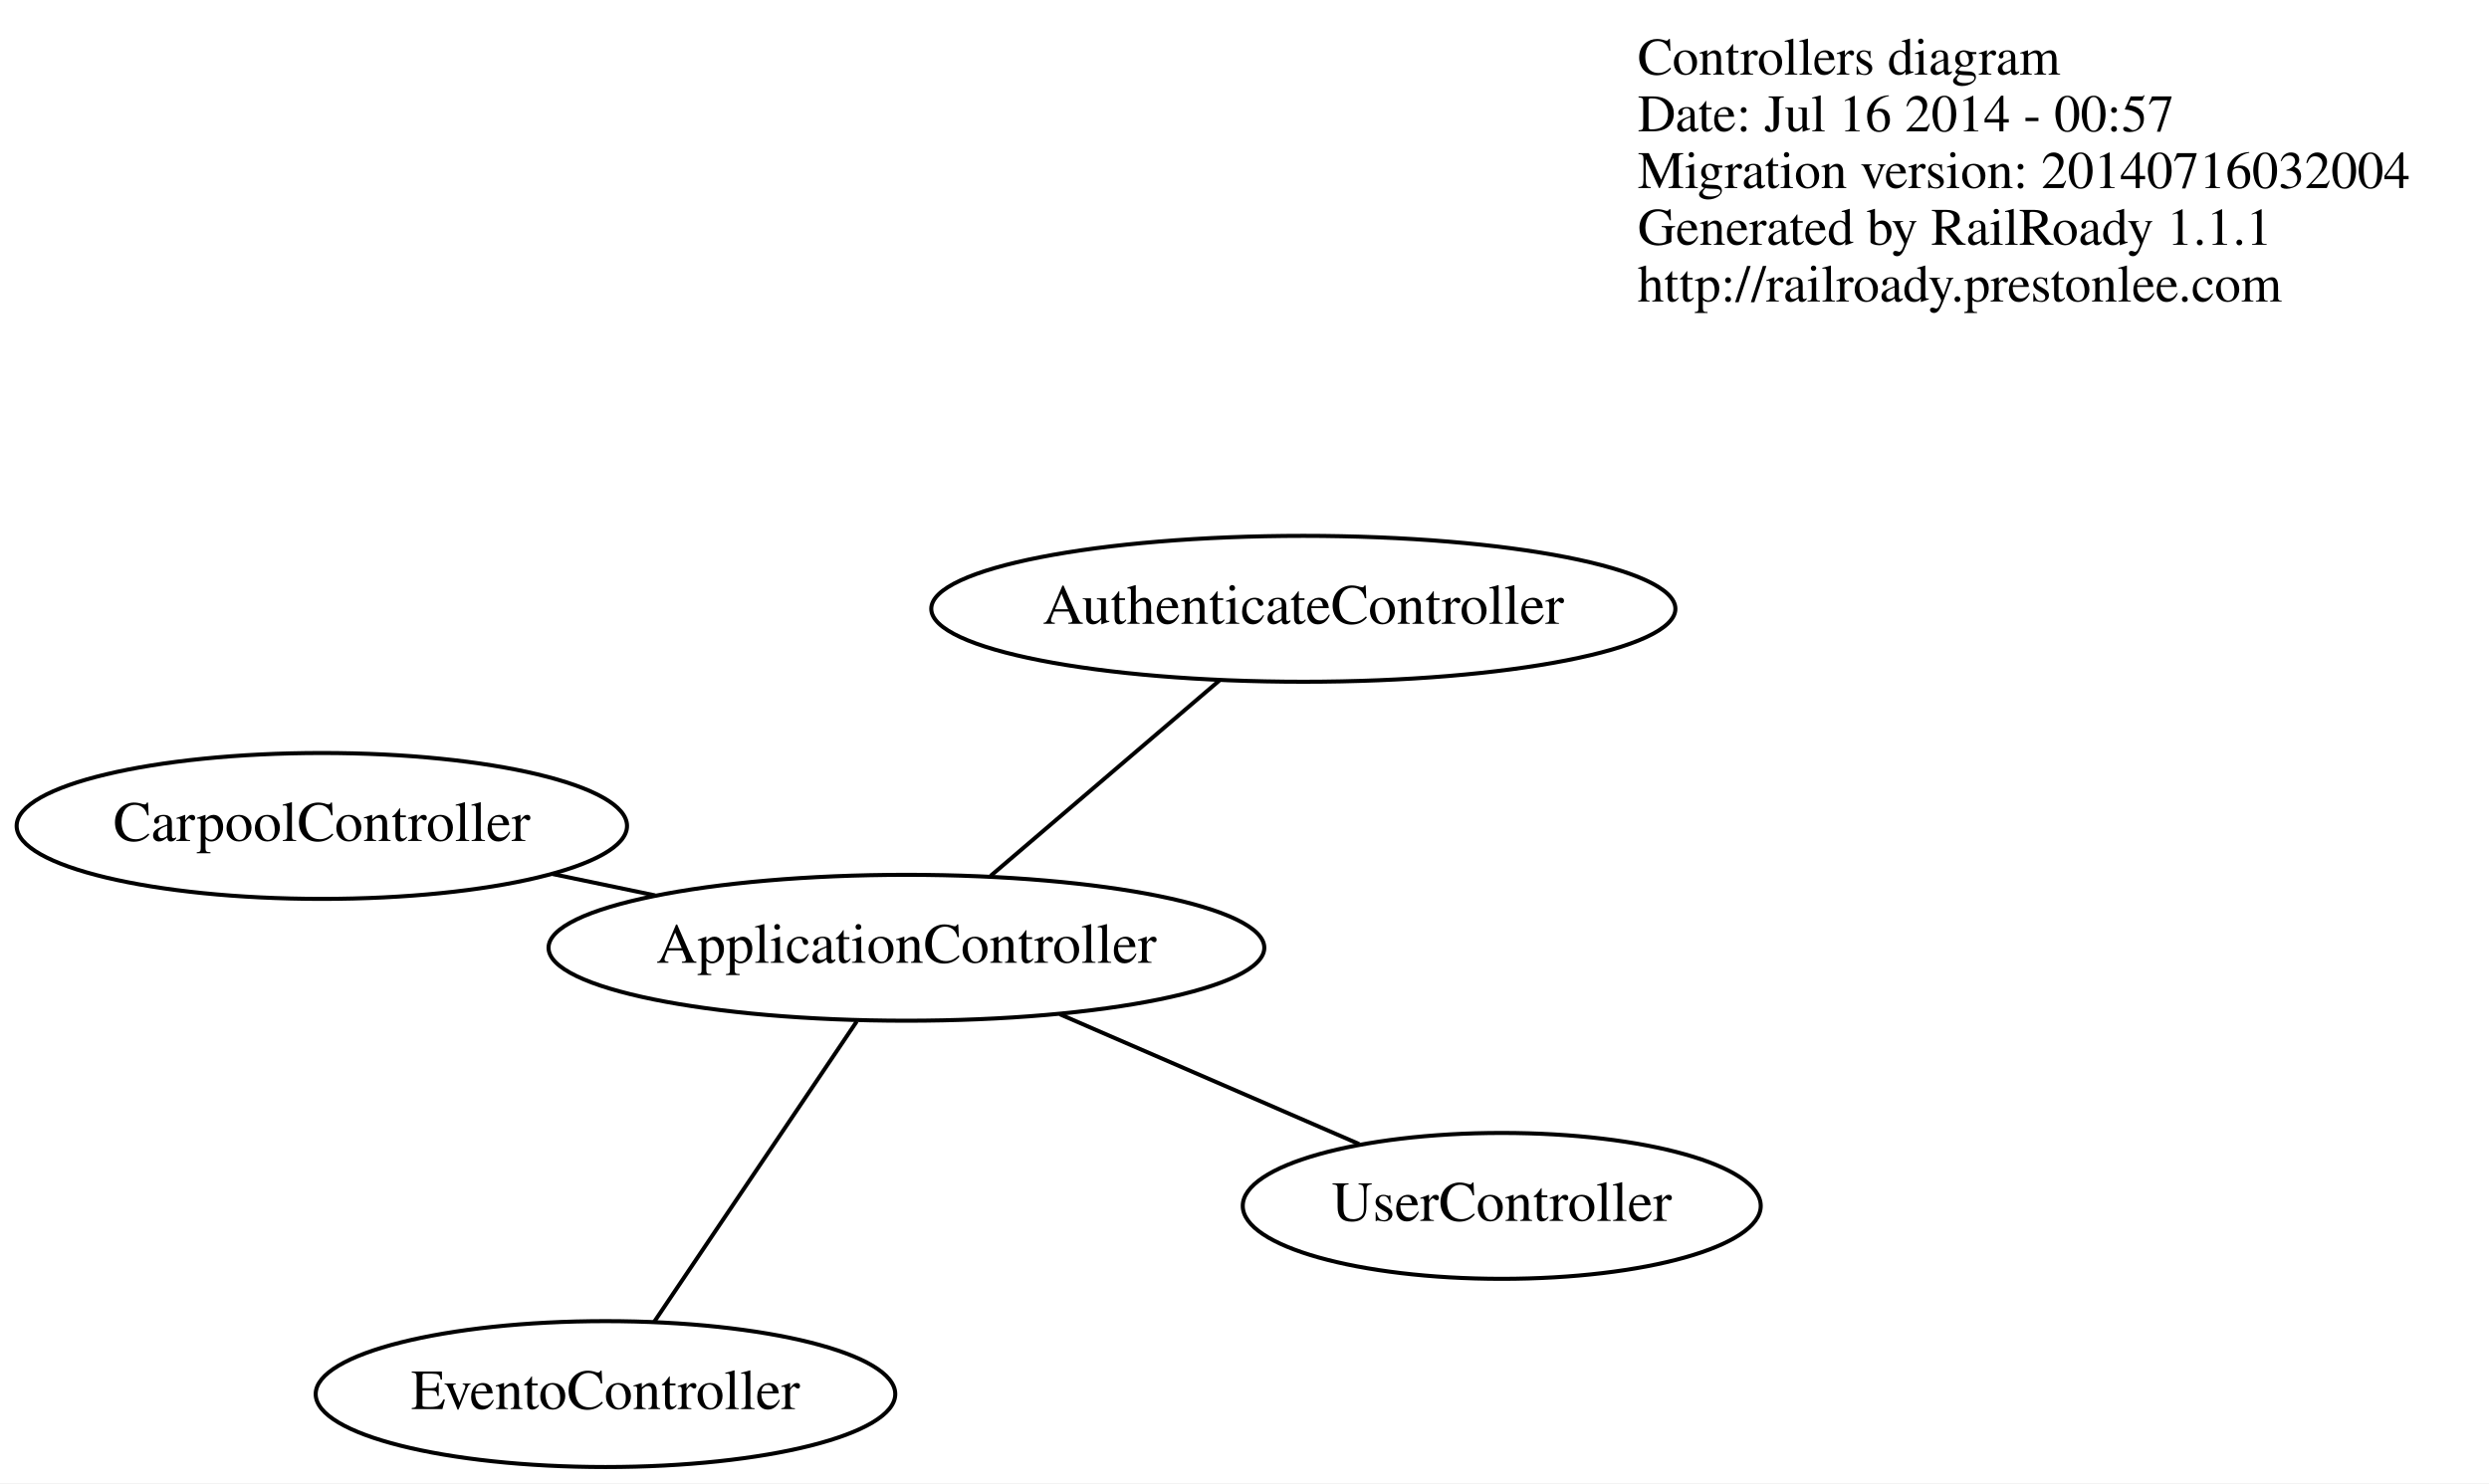
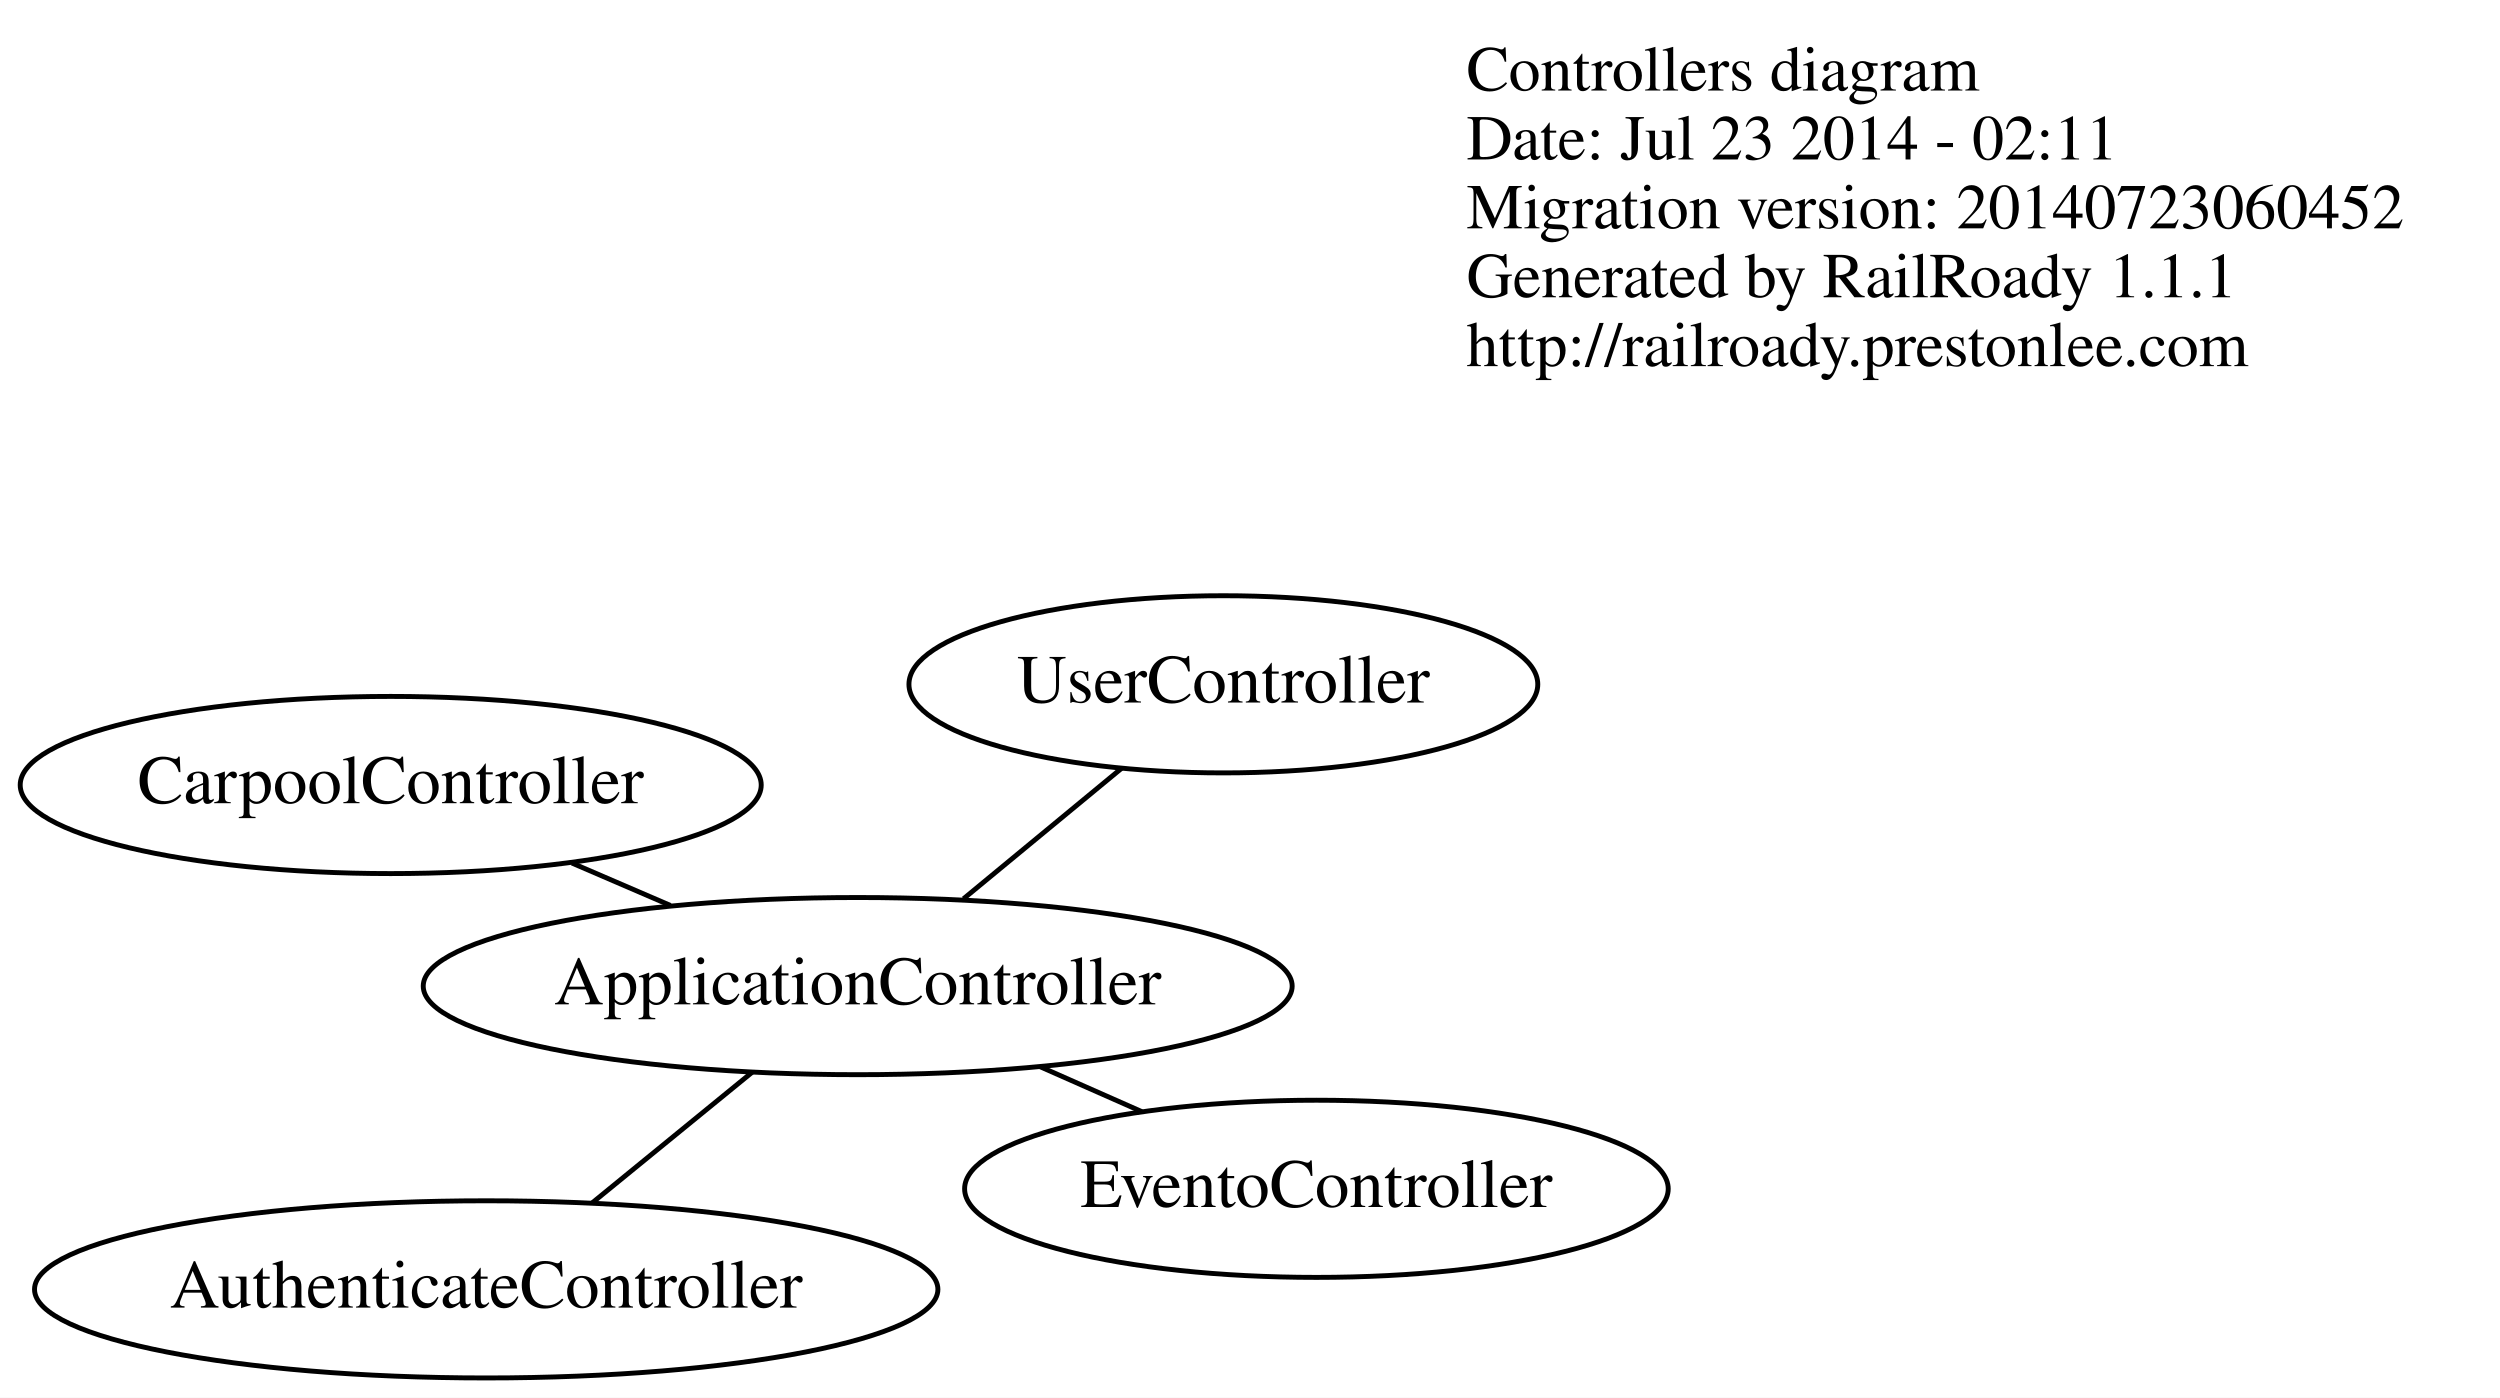
- <svg xmlns="http://www.w3.org/2000/svg" width="614pt" height="366pt" viewBox="0.00 0.00 614.00 366.00">
-   <g id="graph0" class="graph" transform="scale(1 1) rotate(0) translate(4 362)">
-     <polygon fill="white" stroke="none" points="-4,4 -4,-362 610,-362 610,4 -4,4" />
+ <svg xmlns="http://www.w3.org/2000/svg" width="508pt" height="284pt" viewBox="0.00 0.00 508.00 284.00">
+   <g id="graph0" class="graph" transform="scale(1 1) rotate(0) translate(4 280)">
+     <polygon fill="white" stroke="none" points="-4,4 -4,-280 504,-280 504,4 -4,4" />
    <g id="node1" class="node">
-       <text text-anchor="start" x="400" y="-343.6" font-family="Times,serif" font-size="13.00">Controllers diagram</text>
-       <text text-anchor="start" x="400" y="-329.6" font-family="Times,serif" font-size="13.00">Date: Jul 16 2014 - 00:57</text>
-       <text text-anchor="start" x="400" y="-315.6" font-family="Times,serif" font-size="13.00">Migration version: 20140716032004</text>
-       <text text-anchor="start" x="400" y="-301.6" font-family="Times,serif" font-size="13.00">Generated by RailRoady 1.1.1</text>
-       <text text-anchor="start" x="400" y="-287.6" font-family="Times,serif" font-size="13.00">http://railroady.prestonlee.com</text>
+       <text text-anchor="start" x="294" y="-261.6" font-family="Times,serif" font-size="13.00">Controllers diagram</text>
+       <text text-anchor="start" x="294" y="-247.6" font-family="Times,serif" font-size="13.00">Date: Jul 23 2014 - 02:11</text>
+       <text text-anchor="start" x="294" y="-233.6" font-family="Times,serif" font-size="13.00">Migration version: 20140723060452</text>
+       <text text-anchor="start" x="294" y="-219.6" font-family="Times,serif" font-size="13.00">Generated by RailRoady 1.1.1</text>
+       <text text-anchor="start" x="294" y="-205.6" font-family="Times,serif" font-size="13.00">http://railroady.prestonlee.com</text>
    </g>
    <g id="node2" class="node">
-       <ellipse fill="none" stroke="black" cx="75.393" cy="-158.192" rx="75.287" ry="18" />
-       <text text-anchor="middle" x="75.393" y="-154.492" font-family="Times,serif" font-size="14.00">CarpoolController</text>
+       <ellipse fill="none" stroke="black" cx="170.285" cy="-79.624" rx="88.284" ry="18" />
+       <text text-anchor="middle" x="170.285" y="-75.924" font-family="Times,serif" font-size="14.00">ApplicationController</text>
    </g>
    <g id="node3" class="node">
-       <ellipse fill="none" stroke="black" cx="366.46" cy="-64.438" rx="63.889" ry="18" />
-       <text text-anchor="middle" x="366.46" y="-60.738" font-family="Times,serif" font-size="14.00">UserController</text>
+       <ellipse fill="none" stroke="black" cx="263.496" cy="-38.434" rx="71.487" ry="18" />
+       <text text-anchor="middle" x="263.496" y="-34.734" font-family="Times,serif" font-size="14.00">EventoController</text>
+     </g>
+     <g id="edge1" class="edge">
+       <path fill="none" stroke="black" d="M207.393,-63.226C214.195,-60.22 221.28,-57.089 228.034,-54.105" />
    </g>
    <g id="node4" class="node">
-       <ellipse fill="none" stroke="black" cx="145.361" cy="-18" rx="71.487" ry="18" />
-       <text text-anchor="middle" x="145.361" y="-14.3" font-family="Times,serif" font-size="14.00">EventoController</text>
+       <ellipse fill="none" stroke="black" cx="94.798" cy="-18" rx="91.784" ry="18" />
+       <text text-anchor="middle" x="94.798" y="-14.3" font-family="Times,serif" font-size="14.00">AuthenticateController</text>
+     </g>
+     <g id="edge2" class="edge">
+       <path fill="none" stroke="black" d="M148.856,-62.13C138.656,-53.803 126.488,-43.87 116.281,-35.538" />
    </g>
    <g id="node5" class="node">
-       <ellipse fill="none" stroke="black" cx="219.602" cy="-128.13" rx="88.284" ry="18" />
-       <text text-anchor="middle" x="219.602" y="-124.43" font-family="Times,serif" font-size="14.00">ApplicationController</text>
-     </g>
-     <g id="edge1" class="edge">
-       <path fill="none" stroke="black" d="M157.608,-141.054C149.211,-142.804 140.627,-144.594 132.324,-146.324" />
-     </g>
-     <g id="edge2" class="edge">
-       <path fill="none" stroke="black" d="M257.422,-111.728C280.198,-101.85 309.005,-89.356 331.289,-79.692" />
+       <ellipse fill="none" stroke="black" cx="75.393" cy="-120.488" rx="75.287" ry="18" />
+       <text text-anchor="middle" x="75.393" y="-116.788" font-family="Times,serif" font-size="14.00">CarpoolController</text>
    </g>
    <g id="edge3" class="edge">
-       <path fill="none" stroke="black" d="M207.343,-109.945C193.505,-89.417 171.136,-56.235 157.392,-35.847" />
+       <path fill="none" stroke="black" d="M132.236,-96.009C125.636,-98.851 118.783,-101.802 112.217,-104.63" />
    </g>
    <g id="node6" class="node">
-       <ellipse fill="none" stroke="black" cx="317.513" cy="-211.772" rx="91.784" ry="18" />
-       <text text-anchor="middle" x="317.513" y="-208.072" font-family="Times,serif" font-size="14.00">AuthenticateController</text>
+       <ellipse fill="none" stroke="black" cx="244.587" cy="-140.948" rx="63.889" ry="18" />
+       <text text-anchor="middle" x="244.587" y="-137.248" font-family="Times,serif" font-size="14.00">UserController</text>
    </g>
    <g id="edge4" class="edge">
-       <path fill="none" stroke="black" d="M240.367,-145.869C256.982,-160.063 280.171,-179.872 296.779,-194.059" />
+       <path fill="none" stroke="black" d="M191.776,-97.361C201.891,-105.709 213.902,-115.622 223.911,-123.884" />
    </g>
  </g>
</svg>
